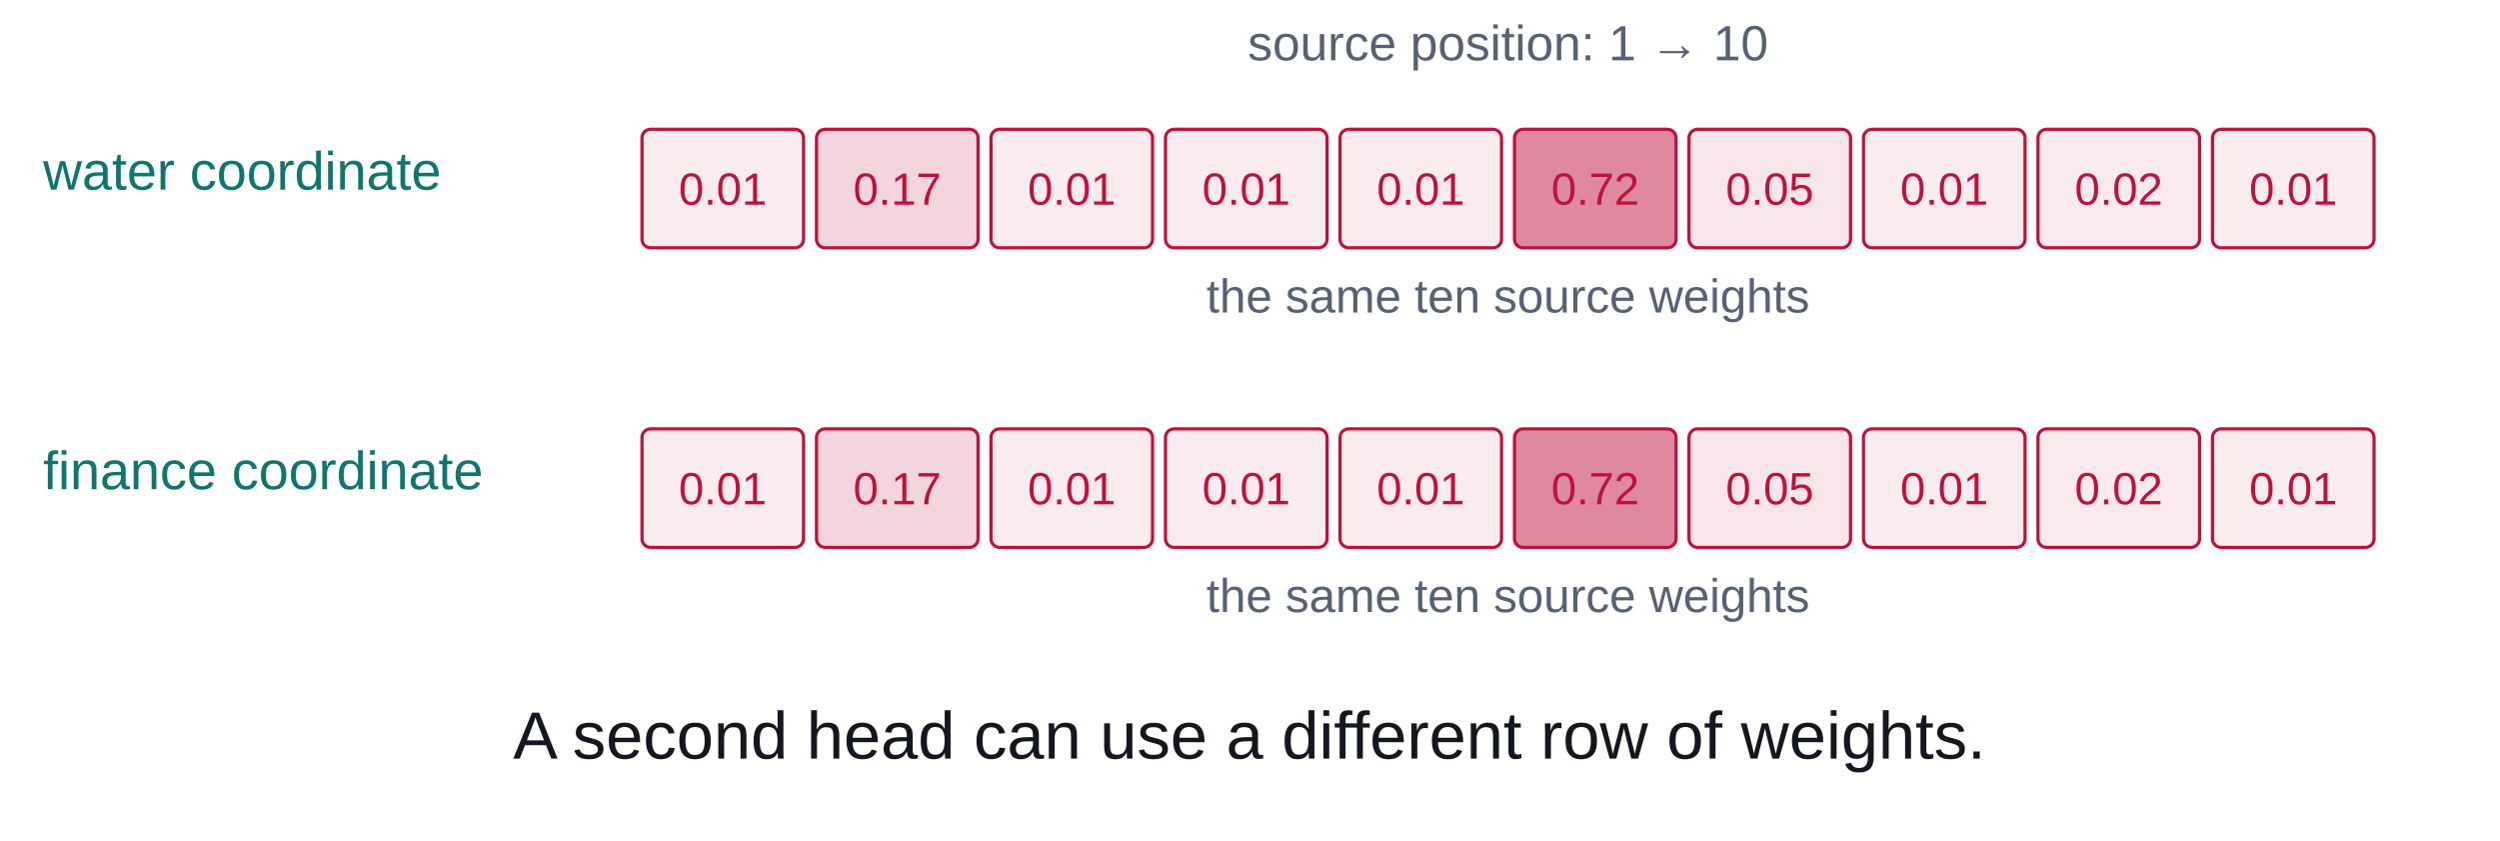
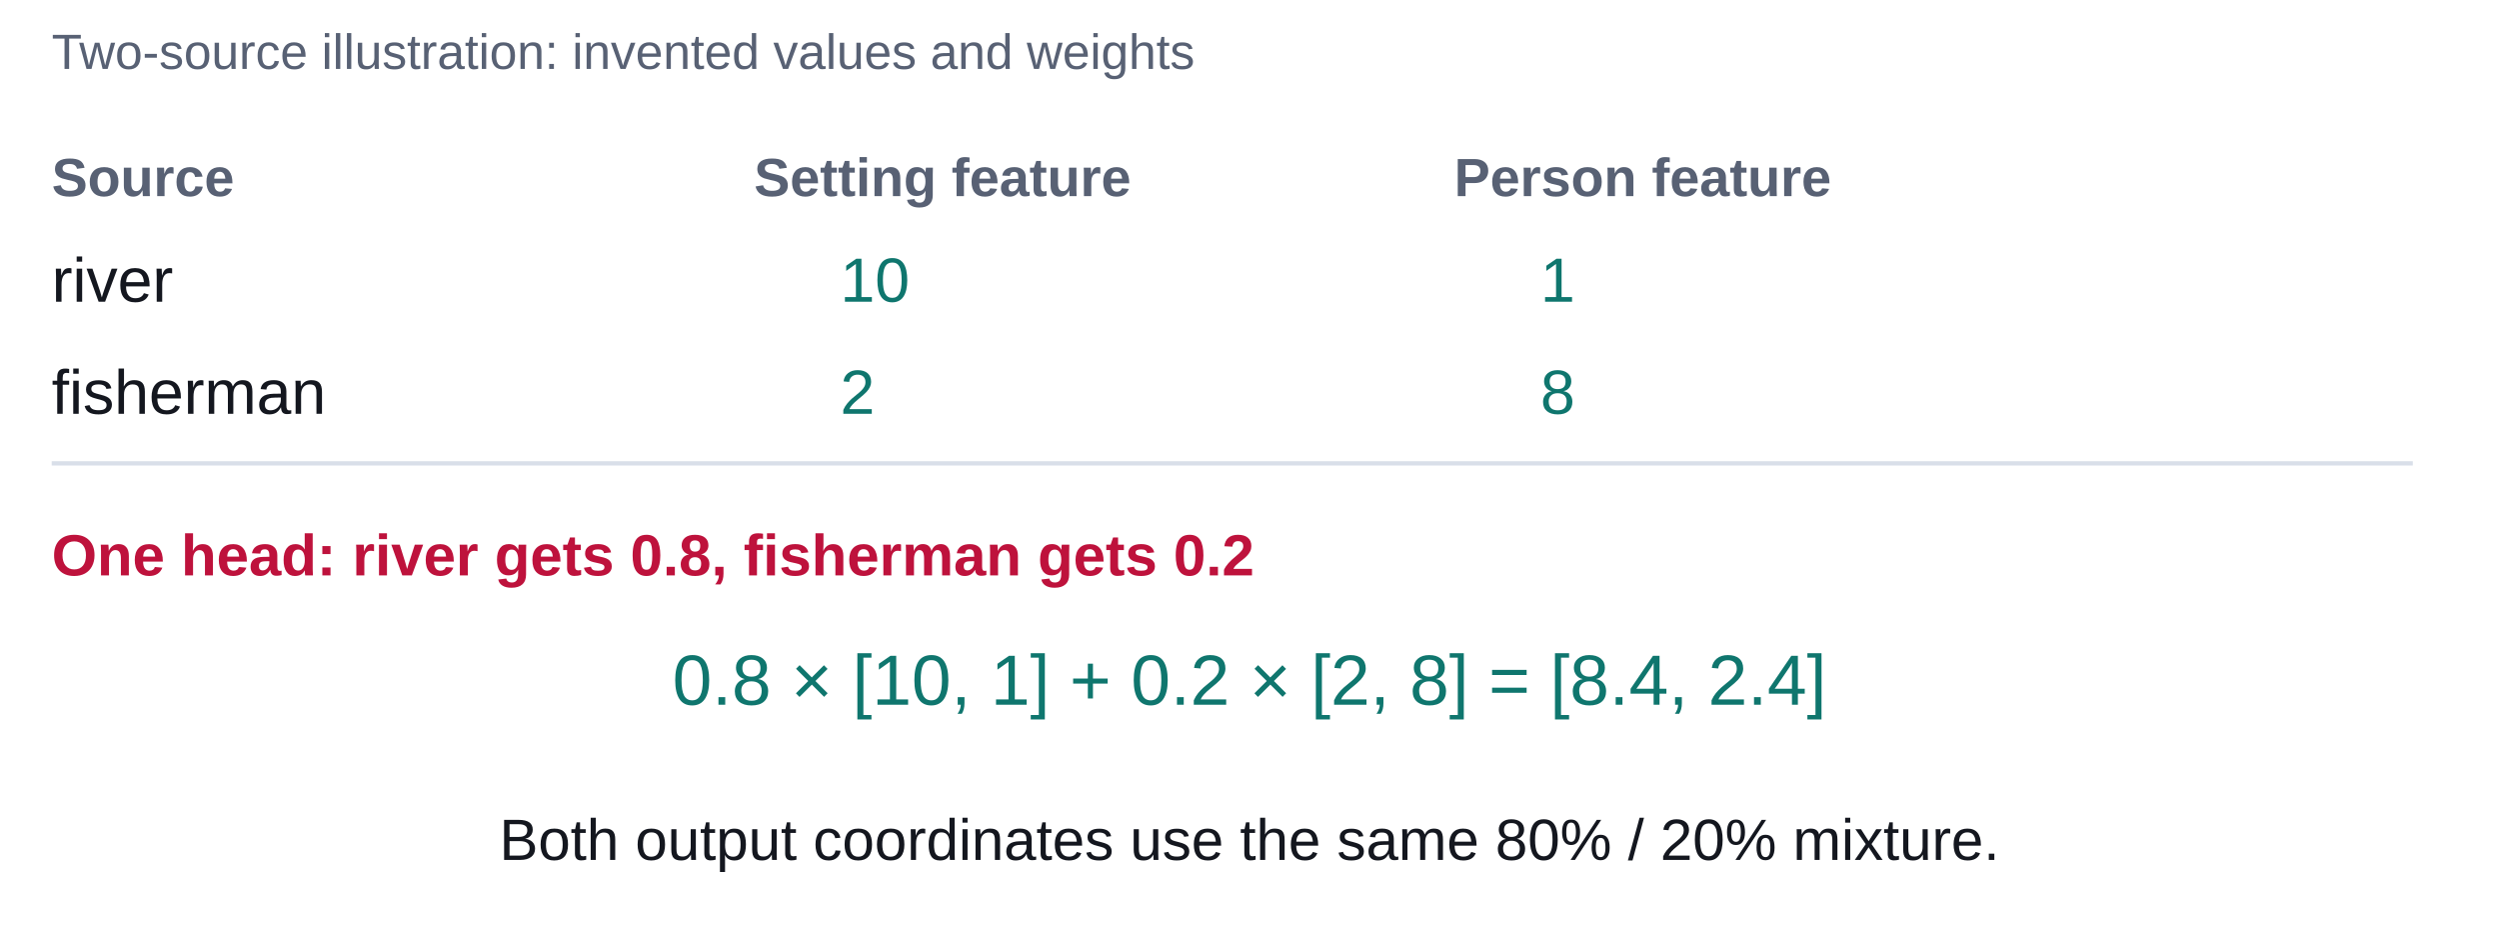
- <svg xmlns="http://www.w3.org/2000/svg" viewBox="0 0 1160 390" role="img" aria-label="One head shares its source weights across value coordinates" style="font-family:Avenir Next,Segoe UI,Arial,sans-serif">
-   <text x="700" y="28" font-size="23" fill="#586174" text-anchor="middle" font-weight="500">source position: 1 → 10</text>
-   <text x="20" y="88" font-size="25" fill="#0f766e" text-anchor="start" font-weight="500">water coordinate</text>
-   <rect x="298" y="60" width="75" height="55" rx="4" fill="#be123c14" stroke="#be123c" stroke-width="1.5" />
-   <text x="335.5" y="95" font-size="21" fill="#be123c" text-anchor="middle" font-weight="500">0.01</text>
-   <rect x="379" y="60" width="75" height="55" rx="4" fill="#be123c2c" stroke="#be123c" stroke-width="1.5" />
-   <text x="416.5" y="95" font-size="21" fill="#be123c" text-anchor="middle" font-weight="500">0.17</text>
-   <rect x="460" y="60" width="75" height="55" rx="4" fill="#be123c15" stroke="#be123c" stroke-width="1.5" />
-   <text x="497.5" y="95" font-size="21" fill="#be123c" text-anchor="middle" font-weight="500">0.01</text>
-   <rect x="541" y="60" width="75" height="55" rx="4" fill="#be123c15" stroke="#be123c" stroke-width="1.5" />
-   <text x="578.5" y="95" font-size="21" fill="#be123c" text-anchor="middle" font-weight="500">0.01</text>
-   <rect x="622" y="60" width="75" height="55" rx="4" fill="#be123c15" stroke="#be123c" stroke-width="1.5" />
-   <text x="659.5" y="95" font-size="21" fill="#be123c" text-anchor="middle" font-weight="500">0.01</text>
-   <rect x="703" y="60" width="75" height="55" rx="4" fill="#be123c7f" stroke="#be123c" stroke-width="1.5" />
-   <text x="740.5" y="95" font-size="21" fill="#be123c" text-anchor="middle" font-weight="500">0.72</text>
-   <rect x="784" y="60" width="75" height="55" rx="4" fill="#be123c1b" stroke="#be123c" stroke-width="1.5" />
-   <text x="821.5" y="95" font-size="21" fill="#be123c" text-anchor="middle" font-weight="500">0.05</text>
-   <rect x="865" y="60" width="75" height="55" rx="4" fill="#be123c14" stroke="#be123c" stroke-width="1.5" />
-   <text x="902.5" y="95" font-size="21" fill="#be123c" text-anchor="middle" font-weight="500">0.01</text>
-   <rect x="946" y="60" width="75" height="55" rx="4" fill="#be123c16" stroke="#be123c" stroke-width="1.5" />
-   <text x="983.5" y="95" font-size="21" fill="#be123c" text-anchor="middle" font-weight="500">0.02</text>
-   <rect x="1027" y="60" width="75" height="55" rx="4" fill="#be123c14" stroke="#be123c" stroke-width="1.5" />
-   <text x="1064.5" y="95" font-size="21" fill="#be123c" text-anchor="middle" font-weight="500">0.01</text>
-   <text x="700" y="145" font-size="22" fill="#586174" text-anchor="middle" font-weight="500">the same ten source weights</text>
-   <text x="20" y="227" font-size="25" fill="#0f766e" text-anchor="start" font-weight="500">finance coordinate</text>
-   <rect x="298" y="199" width="75" height="55" rx="4" fill="#be123c14" stroke="#be123c" stroke-width="1.5" />
-   <text x="335.5" y="234" font-size="21" fill="#be123c" text-anchor="middle" font-weight="500">0.01</text>
-   <rect x="379" y="199" width="75" height="55" rx="4" fill="#be123c2c" stroke="#be123c" stroke-width="1.5" />
-   <text x="416.5" y="234" font-size="21" fill="#be123c" text-anchor="middle" font-weight="500">0.17</text>
-   <rect x="460" y="199" width="75" height="55" rx="4" fill="#be123c15" stroke="#be123c" stroke-width="1.5" />
-   <text x="497.5" y="234" font-size="21" fill="#be123c" text-anchor="middle" font-weight="500">0.01</text>
-   <rect x="541" y="199" width="75" height="55" rx="4" fill="#be123c15" stroke="#be123c" stroke-width="1.5" />
-   <text x="578.5" y="234" font-size="21" fill="#be123c" text-anchor="middle" font-weight="500">0.01</text>
-   <rect x="622" y="199" width="75" height="55" rx="4" fill="#be123c15" stroke="#be123c" stroke-width="1.5" />
-   <text x="659.5" y="234" font-size="21" fill="#be123c" text-anchor="middle" font-weight="500">0.01</text>
-   <rect x="703" y="199" width="75" height="55" rx="4" fill="#be123c7f" stroke="#be123c" stroke-width="1.5" />
-   <text x="740.5" y="234" font-size="21" fill="#be123c" text-anchor="middle" font-weight="500">0.72</text>
-   <rect x="784" y="199" width="75" height="55" rx="4" fill="#be123c1b" stroke="#be123c" stroke-width="1.5" />
-   <text x="821.5" y="234" font-size="21" fill="#be123c" text-anchor="middle" font-weight="500">0.05</text>
-   <rect x="865" y="199" width="75" height="55" rx="4" fill="#be123c14" stroke="#be123c" stroke-width="1.5" />
-   <text x="902.5" y="234" font-size="21" fill="#be123c" text-anchor="middle" font-weight="500">0.01</text>
-   <rect x="946" y="199" width="75" height="55" rx="4" fill="#be123c16" stroke="#be123c" stroke-width="1.5" />
-   <text x="983.5" y="234" font-size="21" fill="#be123c" text-anchor="middle" font-weight="500">0.02</text>
-   <rect x="1027" y="199" width="75" height="55" rx="4" fill="#be123c14" stroke="#be123c" stroke-width="1.5" />
-   <text x="1064.5" y="234" font-size="21" fill="#be123c" text-anchor="middle" font-weight="500">0.01</text>
-   <text x="700" y="284" font-size="22" fill="#586174" text-anchor="middle" font-weight="500">the same ten source weights</text>
-   <text x="580" y="352" font-size="31" fill="#14171f" text-anchor="middle" font-weight="500">A second head can use a different row of weights.</text>
+ <svg xmlns="http://www.w3.org/2000/svg" viewBox="0 0 1160 435" role="img" aria-label="One weight per source multiplies every value coordinate" style="font-family:Avenir Next,Segoe UI,Arial,sans-serif">
+   <text x="24" y="32" font-size="23" fill="#586174" text-anchor="start" font-weight="500">Two-source illustration: invented values and weights</text>
+   <text x="24" y="91" font-size="25" fill="#586174" text-anchor="start" font-weight="600">Source</text>
+   <text x="350" y="91" font-size="25" fill="#586174" text-anchor="start" font-weight="600">Setting feature</text>
+   <text x="675" y="91" font-size="25" fill="#586174" text-anchor="start" font-weight="600">Person feature</text>
+   <text x="24" y="140" font-size="29" fill="#14171f" text-anchor="start" font-weight="500">river</text>
+   <text x="390" y="140" font-size="29" fill="#0f766e" text-anchor="start" font-weight="500">10</text>
+   <text x="715" y="140" font-size="29" fill="#0f766e" text-anchor="start" font-weight="500">1</text>
+   <text x="24" y="192" font-size="29" fill="#14171f" text-anchor="start" font-weight="500">fisherman</text>
+   <text x="390" y="192" font-size="29" fill="#0f766e" text-anchor="start" font-weight="500">2</text>
+   <text x="715" y="192" font-size="29" fill="#0f766e" text-anchor="start" font-weight="500">8</text>
+   <path d="M24 215 H1120" fill="none" stroke="#d9dfe9" stroke-width="2" />
+   <text x="24" y="267" font-size="27" fill="#be123c" text-anchor="start" font-weight="600">One head: river gets 0.8, fisherman gets 0.2</text>
+   <text x="580" y="327" font-size="33" fill="#0f766e" text-anchor="middle" font-weight="500">0.8 × [10, 1] + 0.2 × [2, 8] = [8.4, 2.4]</text>
+   <text x="580" y="399" font-size="27" fill="#14171f" text-anchor="middle" font-weight="500">Both output coordinates use the same 80% / 20% mixture.</text>
</svg>
